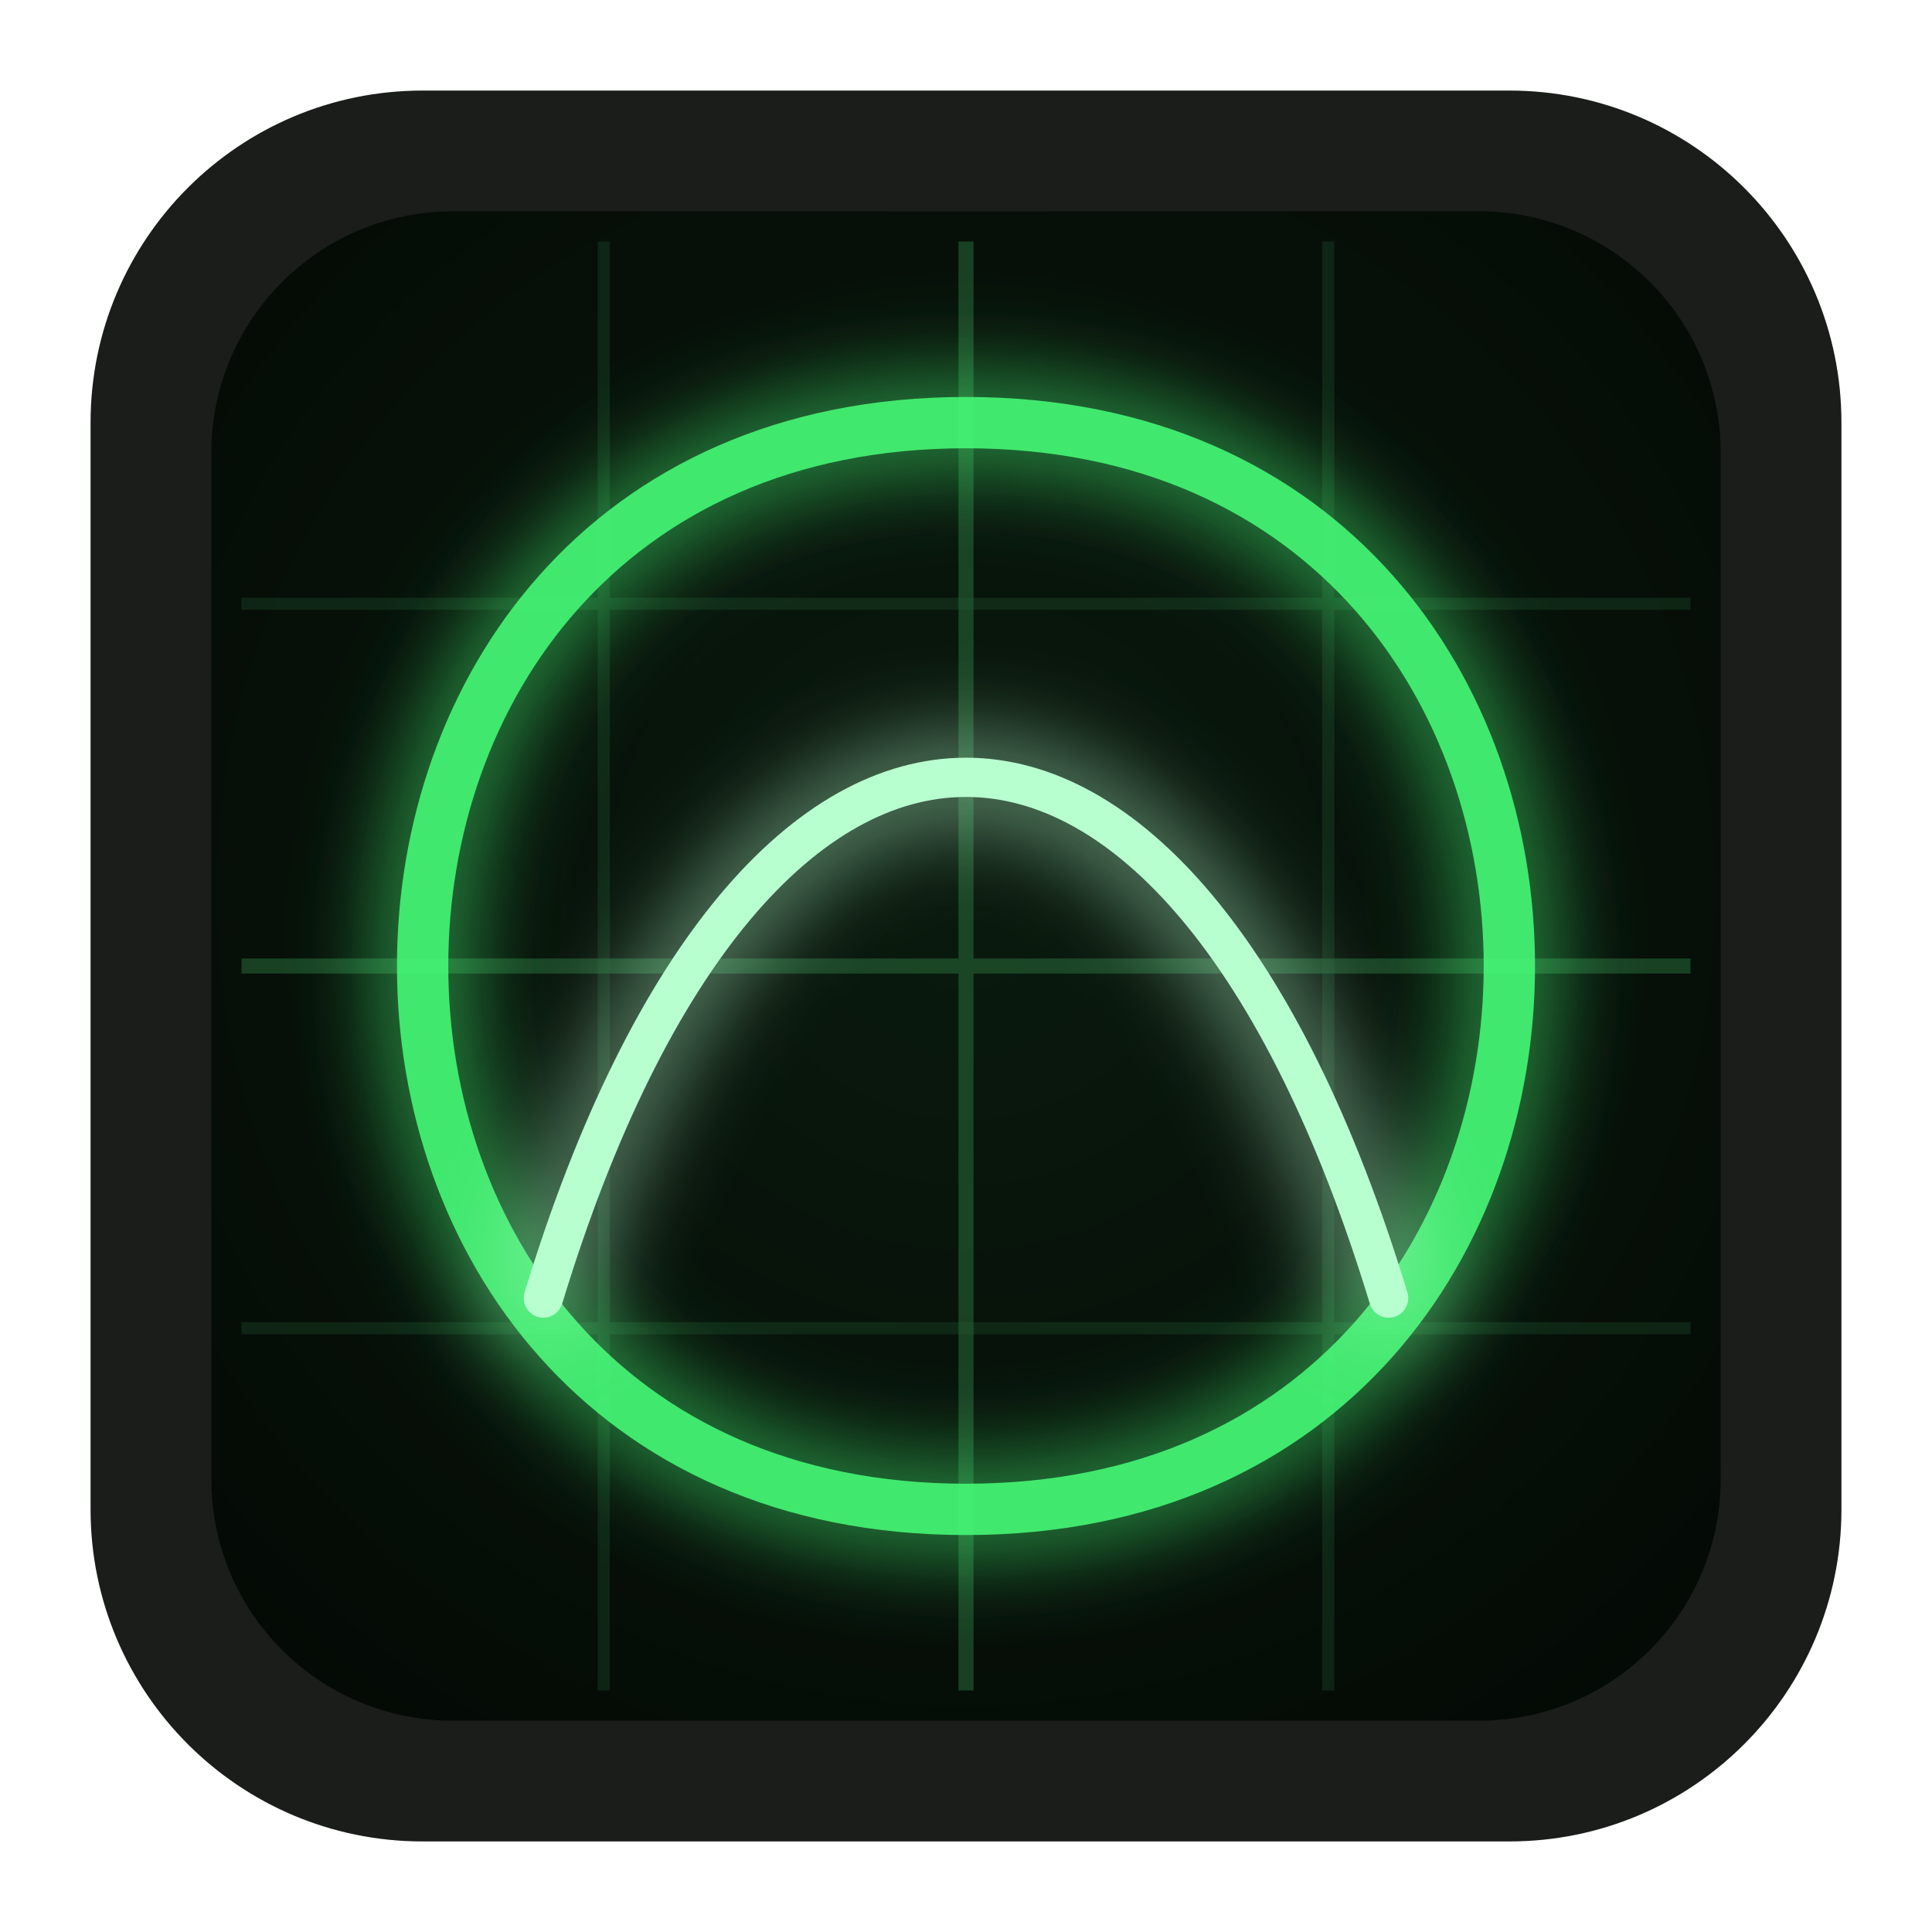
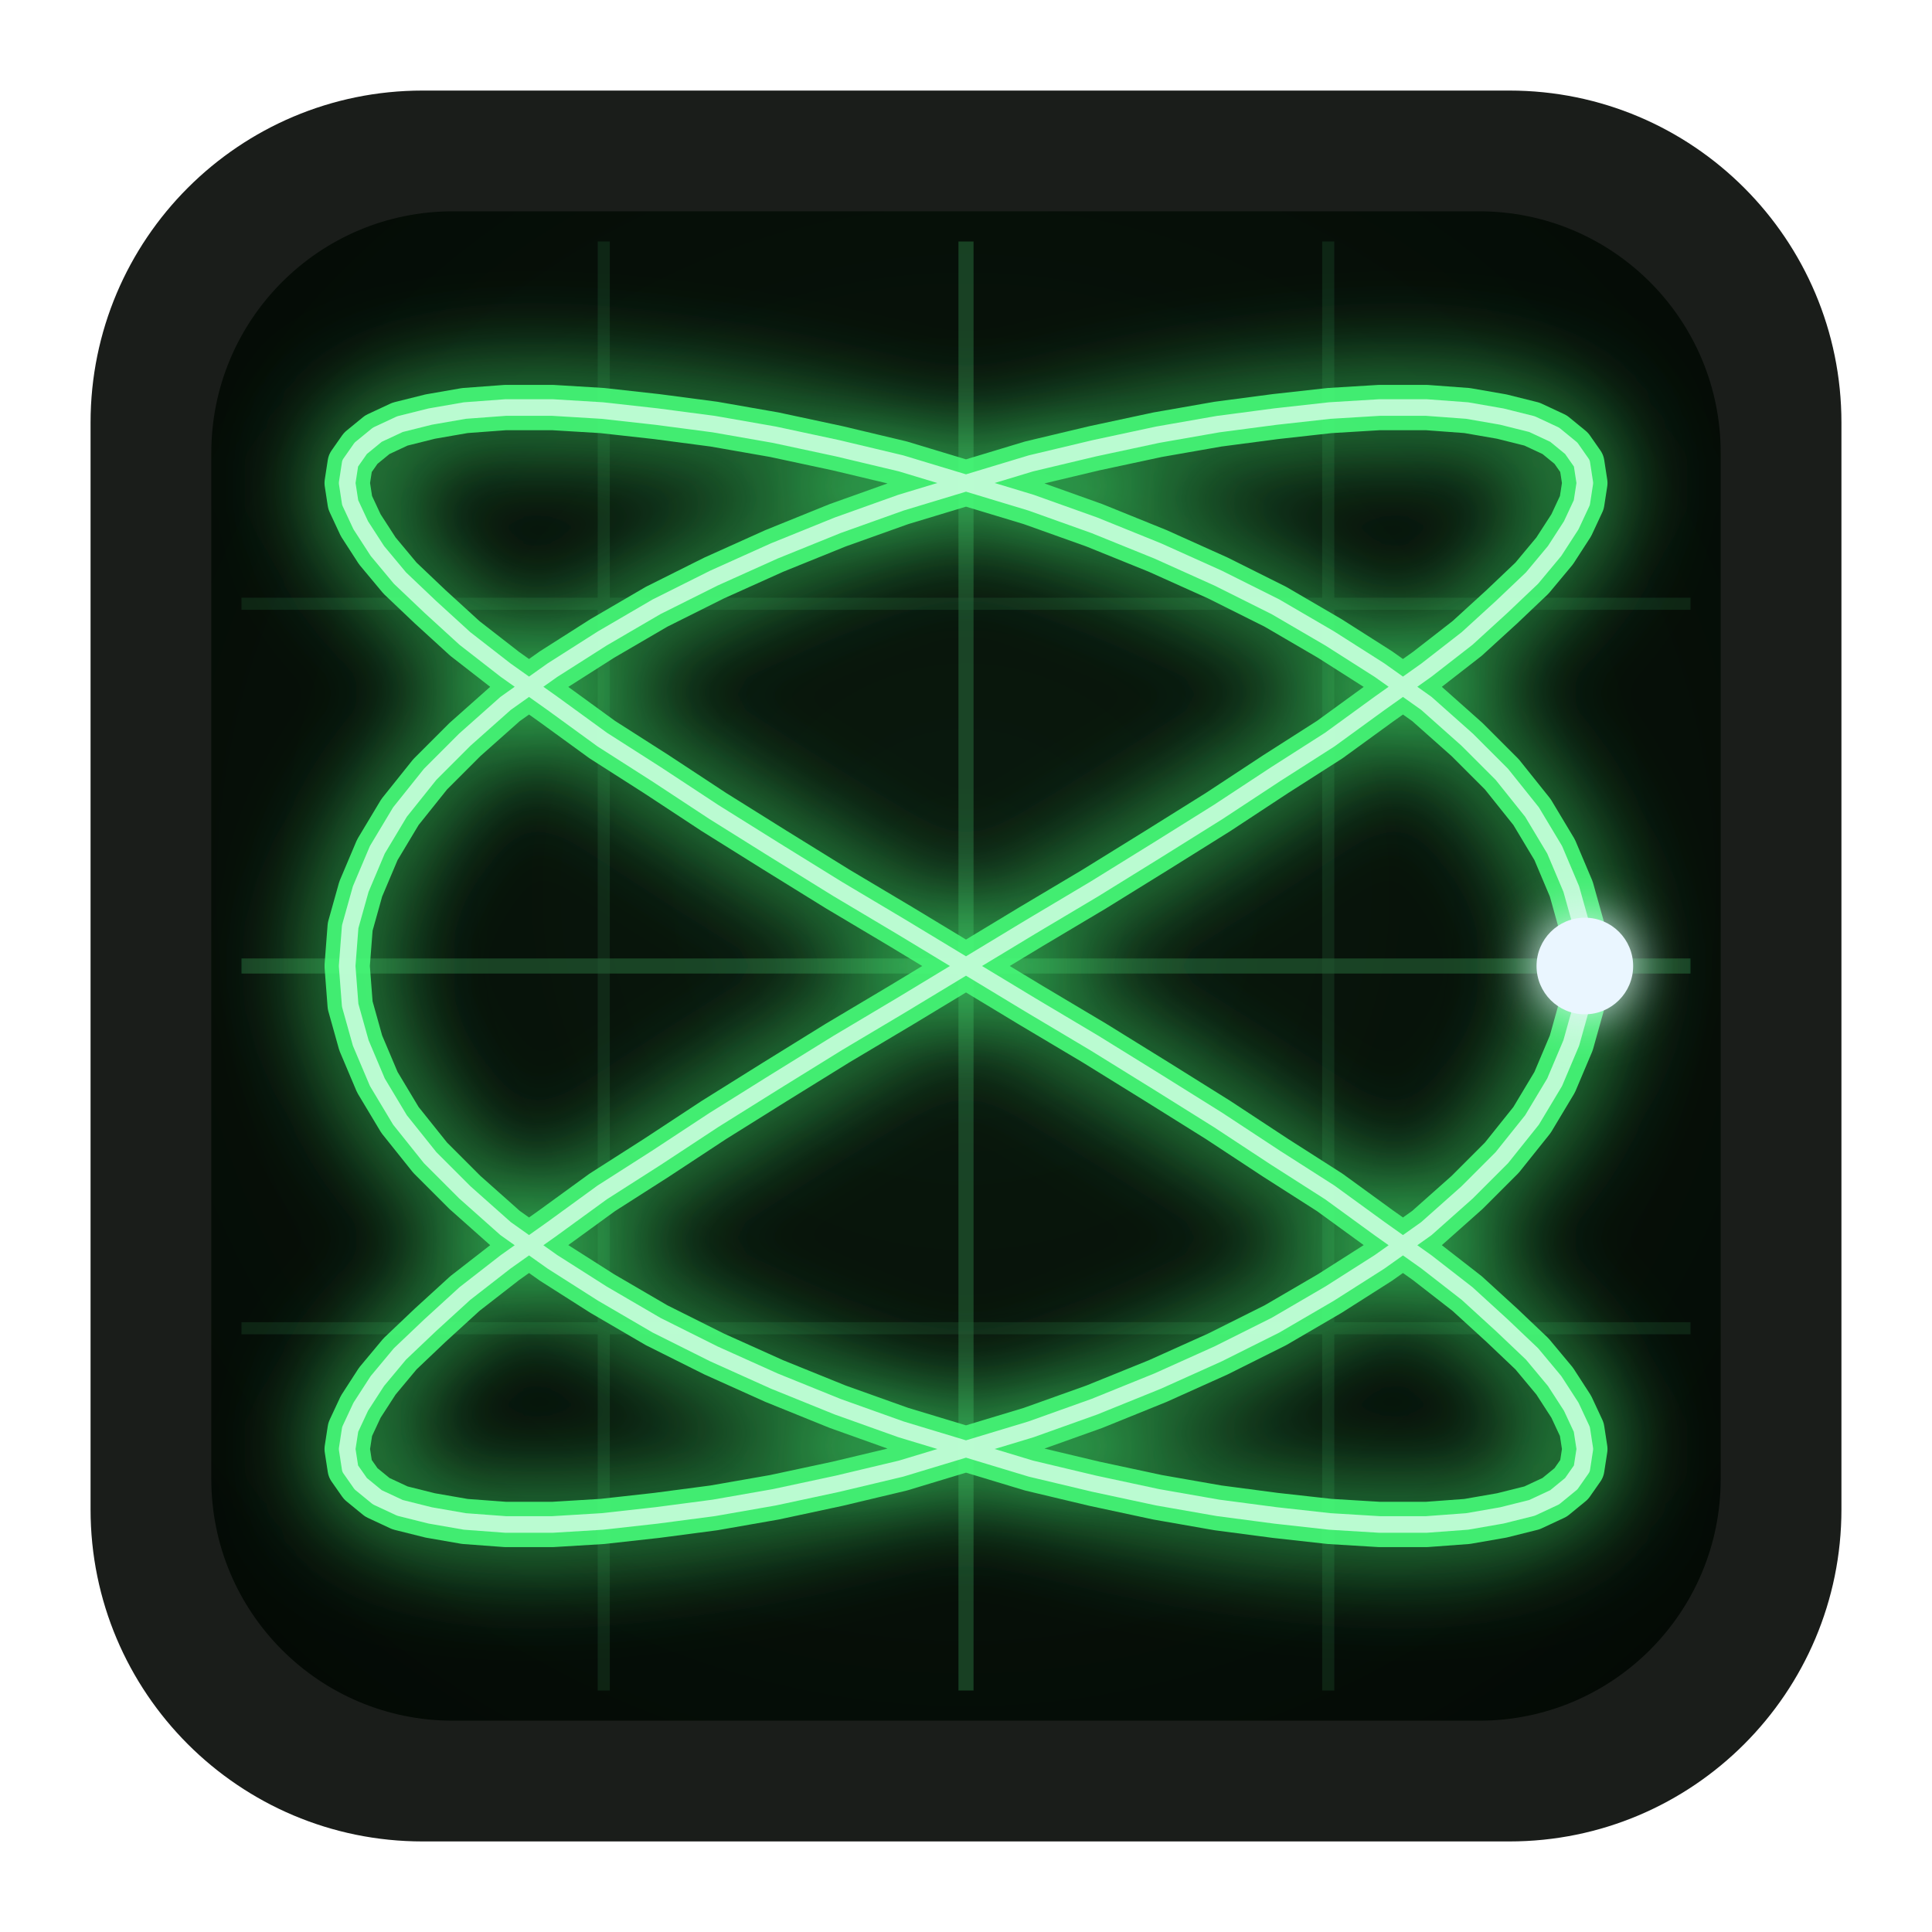
<svg xmlns="http://www.w3.org/2000/svg" width="128" height="128" viewBox="0 0 128 128">
  <defs>
    <filter id="beam-glow" x="-40%" y="-40%" width="180%" height="180%">
      <feGaussianBlur in="SourceGraphic" stdDeviation="3.2" result="blur" />
+       <feMerge>
+         <feMergeNode in="blur" />
+         <feMergeNode in="SourceGraphic" />
+       </feMerge>
+     </filter>
+     <filter id="flash-glow" x="-60%" y="-60%" width="220%" height="220%">
+       <feGaussianBlur in="SourceGraphic" stdDeviation="1.6" result="blur" />
      <feMerge>
        <feMergeNode in="blur" />
        <feMergeNode in="SourceGraphic" />
      </feMerge>
    </filter>
    <radialGradient id="screen-tint" cx="50%" cy="45%" r="70%">
      <stop offset="0%" stop-color="#0a1a0e" />
      <stop offset="100%" stop-color="#040a05" />
    </radialGradient>
  </defs>
  <rect x="6" y="6" width="116" height="116" rx="22" fill="#1a1d1a" />
  <rect x="14" y="14" width="100" height="100" rx="16" fill="url(#screen-tint)" />
  <g stroke="#2e7d44" stroke-width="1" opacity="0.45">
    <line x1="64" y1="16" x2="64" y2="112" />
    <line x1="16" y1="64" x2="112" y2="64" />
  </g>
  <g stroke="#235c34" stroke-width="0.8" opacity="0.3">
    <line x1="40" y1="16" x2="40" y2="112" />
    <line x1="88" y1="16" x2="88" y2="112" />
    <line x1="16" y1="40" x2="112" y2="40" />
    <line x1="16" y1="88" x2="112" y2="88" />
  </g>
-   <path d="M 64 28            C 88 28 100 46 100 64 C 100 82 88 100 64 100            C 40 100 28 82 28 64 C 28 46 40 28 64 28 Z" fill="none" stroke="#46ff79" stroke-width="3.4" stroke-linecap="round" filter="url(#beam-glow)" opacity="0.9" />
-   <path d="M 36 86 C 50 40 78 40 92 86" fill="none" stroke="#b8ffd0" stroke-width="2.6" stroke-linecap="round" filter="url(#beam-glow)" />
+   <path d="M 105.0 64.0 L 104.8 66.6 L 104.1 69.1 L 103.0 71.7 L 101.5 74.2 L 99.5 76.7 L 97.2 79.0 L 94.5 81.4 L 91.4 83.6 L 88.1 85.7 L 84.5 87.8 L 80.7 89.7 L 76.7 91.5 L 72.5 93.2 L 68.3 94.7 L 64.0 96.0 L 59.7 97.3 L 55.5 98.3 L 51.3 99.2 L 47.3 99.9 L 43.5 100.4 L 39.9 100.8 L 36.6 101.0 L 33.5 101.0 L 30.8 100.8 L 28.5 100.4 L 26.5 99.9 L 25.0 99.2 L 23.9 98.3 L 23.2 97.3 L 23.0 96.0 L 23.2 94.7 L 23.9 93.2 L 25.0 91.5 L 26.5 89.7 L 28.5 87.8 L 30.8 85.7 L 33.5 83.6 L 36.6 81.4 L 39.9 79.0 L 43.5 76.7 L 47.3 74.2 L 51.3 71.7 L 55.5 69.1 L 59.7 66.6 L 64.0 64.0 L 68.3 61.4 L 72.5 58.9 L 76.7 56.3 L 80.7 53.8 L 84.5 51.3 L 88.1 49.0 L 91.4 46.6 L 94.5 44.4 L 97.2 42.3 L 99.5 40.2 L 101.5 38.3 L 103.0 36.5 L 104.1 34.8 L 104.8 33.3 L 105.0 32.0 L 104.8 30.7 L 104.1 29.7 L 103.0 28.8 L 101.5 28.1 L 99.5 27.6 L 97.2 27.2 L 94.5 27.0 L 91.4 27.0 L 88.1 27.2 L 84.5 27.6 L 80.7 28.1 L 76.7 28.8 L 72.5 29.7 L 68.3 30.7 L 64.0 32.0 L 59.7 33.3 L 55.5 34.8 L 51.3 36.5 L 47.3 38.3 L 43.5 40.2 L 39.9 42.3 L 36.6 44.4 L 33.5 46.6 L 30.8 49.0 L 28.5 51.3 L 26.5 53.8 L 25.0 56.3 L 23.9 58.9 L 23.2 61.4 L 23.0 64.0 L 23.2 66.6 L 23.9 69.1 L 25.0 71.7 L 26.5 74.2 L 28.5 76.7 L 30.8 79.0 L 33.5 81.4 L 36.6 83.6 L 39.9 85.7 L 43.5 87.8 L 47.3 89.7 L 51.3 91.5 L 55.5 93.2 L 59.7 94.7 L 64.0 96.0 L 68.3 97.3 L 72.5 98.3 L 76.7 99.2 L 80.7 99.9 L 84.5 100.4 L 88.1 100.8 L 91.4 101.0 L 94.5 101.0 L 97.2 100.8 L 99.5 100.4 L 101.5 99.9 L 103.0 99.2 L 104.1 98.3 L 104.8 97.3 L 105.0 96.0 L 104.8 94.7 L 104.1 93.2 L 103.0 91.5 L 101.5 89.7 L 99.5 87.8 L 97.2 85.7 L 94.5 83.6 L 91.4 81.4 L 88.1 79.0 L 84.5 76.7 L 80.7 74.2 L 76.7 71.7 L 72.5 69.1 L 68.3 66.6 L 64.0 64.0 L 59.7 61.4 L 55.5 58.9 L 51.3 56.3 L 47.3 53.8 L 43.5 51.3 L 39.9 49.0 L 36.6 46.6 L 33.5 44.4 L 30.8 42.3 L 28.5 40.2 L 26.5 38.3 L 25.0 36.5 L 23.9 34.8 L 23.2 33.3 L 23.0 32.0 L 23.2 30.7 L 23.9 29.7 L 25.0 28.8 L 26.5 28.1 L 28.5 27.6 L 30.8 27.2 L 33.5 27.0 L 36.6 27.0 L 39.9 27.2 L 43.5 27.6 L 47.3 28.1 L 51.3 28.8 L 55.5 29.7 L 59.7 30.7 L 64.0 32.0 L 68.3 33.3 L 72.5 34.8 L 76.7 36.5 L 80.7 38.3 L 84.5 40.2 L 88.1 42.3 L 91.4 44.4 L 94.5 46.6 L 97.2 49.0 L 99.5 51.3 L 101.5 53.8 L 103.0 56.3 L 104.1 58.9 L 104.8 61.4 L 105.0 64.0" fill="none" stroke="#46ff79" stroke-width="3.0" stroke-linecap="round" stroke-linejoin="round" filter="url(#beam-glow)" opacity="0.92" />
+   <path d="M 105.0 64.0 L 104.8 66.6 L 104.1 69.1 L 103.0 71.7 L 101.5 74.2 L 99.5 76.7 L 97.2 79.0 L 94.5 81.4 L 91.4 83.6 L 88.1 85.7 L 84.5 87.8 L 80.7 89.7 L 76.7 91.5 L 72.5 93.2 L 68.3 94.7 L 64.0 96.0 L 59.7 97.3 L 55.5 98.3 L 51.3 99.2 L 47.3 99.9 L 43.5 100.4 L 39.9 100.8 L 36.6 101.0 L 33.5 101.0 L 30.8 100.8 L 28.5 100.4 L 26.5 99.9 L 25.0 99.2 L 23.9 98.3 L 23.2 97.3 L 23.0 96.0 L 23.2 94.7 L 23.9 93.2 L 25.0 91.5 L 26.5 89.7 L 28.5 87.8 L 30.8 85.7 L 33.5 83.6 L 36.6 81.4 L 39.9 79.0 L 43.5 76.7 L 47.3 74.2 L 51.3 71.7 L 55.5 69.1 L 59.7 66.6 L 64.0 64.0 L 68.3 61.4 L 72.5 58.9 L 76.7 56.3 L 80.7 53.8 L 84.5 51.3 L 88.1 49.0 L 91.4 46.6 L 94.5 44.4 L 97.2 42.3 L 99.5 40.2 L 101.5 38.3 L 103.0 36.5 L 104.1 34.8 L 104.8 33.3 L 105.0 32.0 L 104.8 30.7 L 104.1 29.7 L 103.0 28.8 L 101.5 28.1 L 99.5 27.6 L 97.2 27.2 L 94.5 27.0 L 91.4 27.0 L 88.1 27.2 L 84.5 27.6 L 80.7 28.1 L 76.7 28.8 L 72.5 29.7 L 68.3 30.7 L 64.0 32.0 L 59.7 33.3 L 55.5 34.8 L 51.3 36.5 L 47.3 38.3 L 43.5 40.2 L 39.9 42.3 L 36.6 44.4 L 33.5 46.6 L 30.8 49.0 L 28.5 51.3 L 26.5 53.8 L 25.0 56.3 L 23.9 58.9 L 23.2 61.4 L 23.0 64.0 L 23.2 66.6 L 23.9 69.1 L 25.0 71.7 L 26.5 74.2 L 28.5 76.7 L 30.8 79.0 L 33.5 81.4 L 36.6 83.6 L 39.9 85.7 L 43.5 87.8 L 47.3 89.7 L 51.3 91.5 L 55.5 93.2 L 59.7 94.7 L 64.0 96.0 L 68.3 97.3 L 72.5 98.3 L 76.7 99.2 L 80.7 99.9 L 84.5 100.4 L 88.1 100.8 L 91.4 101.0 L 94.5 101.0 L 97.2 100.8 L 99.5 100.4 L 101.5 99.9 L 103.0 99.2 L 104.1 98.3 L 104.8 97.3 L 105.0 96.0 L 104.8 94.7 L 104.1 93.2 L 103.0 91.5 L 101.5 89.7 L 99.5 87.8 L 97.2 85.7 L 94.5 83.6 L 91.4 81.4 L 88.1 79.0 L 84.5 76.7 L 80.7 74.2 L 76.7 71.7 L 72.5 69.1 L 68.3 66.6 L 64.0 64.0 L 59.7 61.4 L 55.5 58.9 L 51.3 56.3 L 47.3 53.8 L 43.5 51.3 L 39.9 49.0 L 36.6 46.6 L 33.5 44.4 L 30.8 42.3 L 28.5 40.2 L 26.5 38.3 L 25.0 36.5 L 23.9 34.8 L 23.2 33.3 L 23.0 32.0 L 23.2 30.7 L 23.9 29.7 L 25.0 28.8 L 26.5 28.1 L 28.5 27.6 L 30.8 27.2 L 33.5 27.0 L 36.6 27.0 L 39.9 27.2 L 43.5 27.6 L 47.3 28.1 L 51.3 28.8 L 55.5 29.7 L 59.7 30.7 L 64.0 32.0 L 68.3 33.3 L 72.5 34.8 L 76.7 36.5 L 80.7 38.3 L 84.5 40.2 L 88.1 42.3 L 91.4 44.4 L 94.5 46.6 L 97.2 49.0 L 99.5 51.3 L 101.5 53.8 L 103.0 56.3 L 104.1 58.9 L 104.8 61.4 L 105.0 64.0" fill="none" stroke="#d8ffe8" stroke-width="1.1" stroke-linecap="round" stroke-linejoin="round" opacity="0.8" />
+   <circle cx="105" cy="64" r="3.2" fill="#eaf6ff" filter="url(#flash-glow)" />
</svg>
